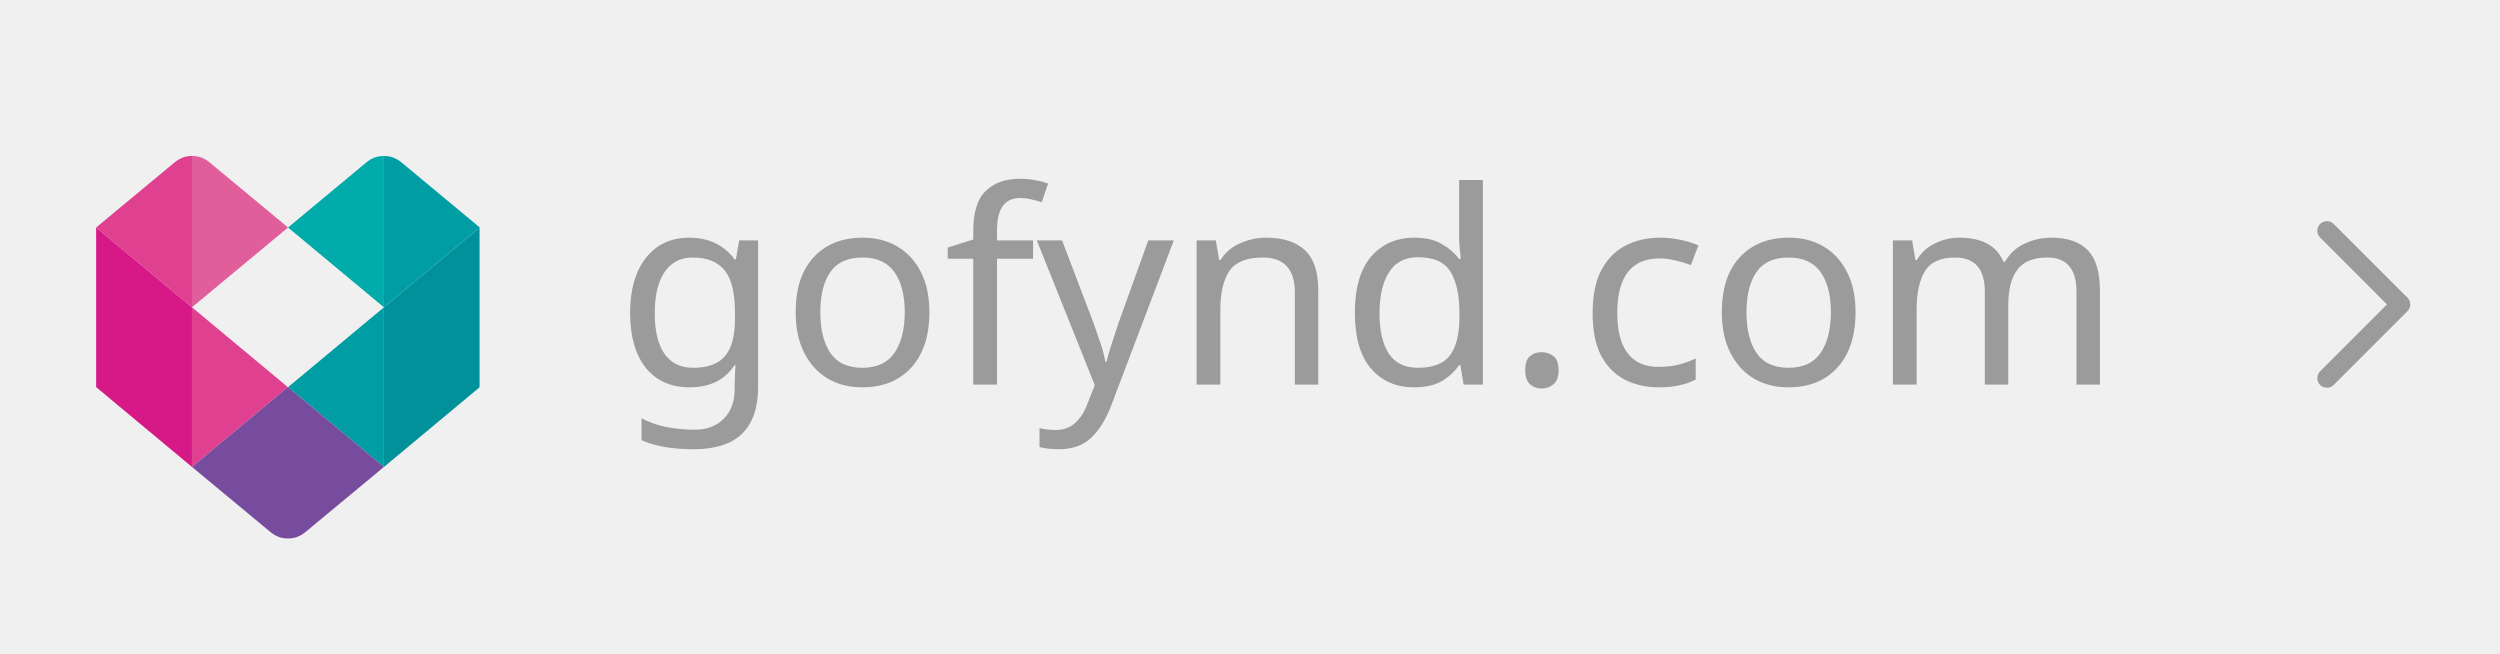
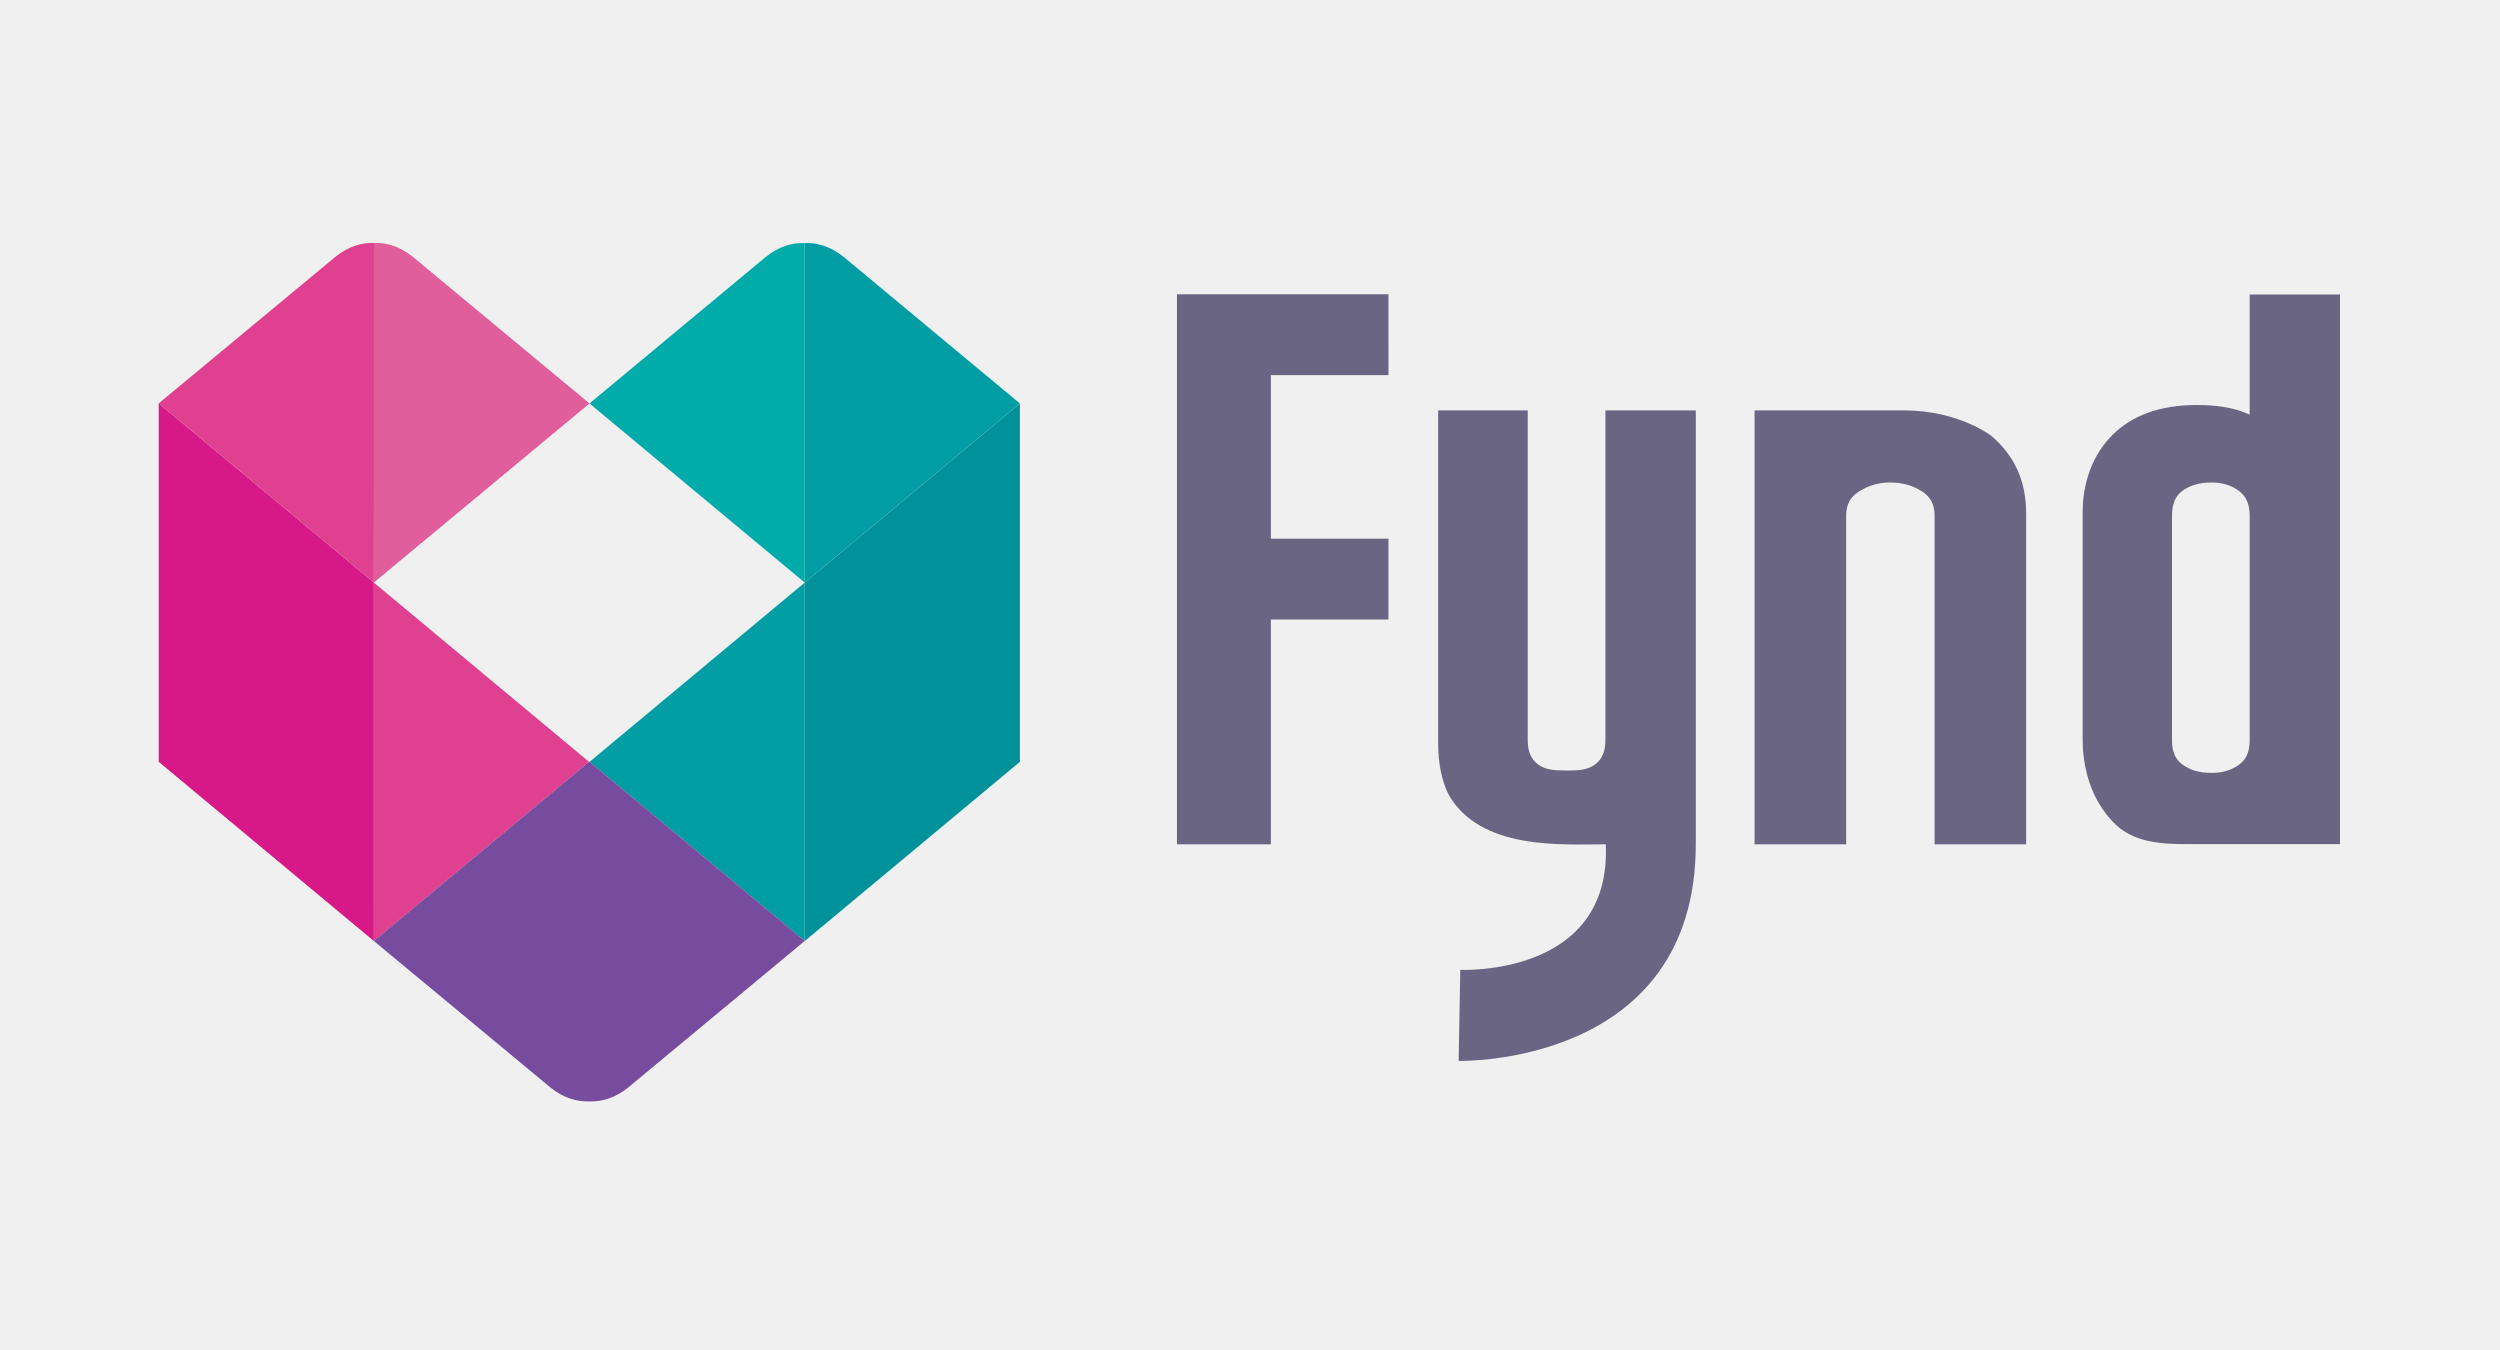
- <svg xmlns="http://www.w3.org/2000/svg" xmlns:xlink="http://www.w3.org/1999/xlink" width="130px" height="34px" viewBox="0 0 130 34" version="1.1">
+ <svg xmlns="http://www.w3.org/2000/svg" xmlns:xlink="http://www.w3.org/1999/xlink" width="63px" height="34px" viewBox="0 0 63 34" version="1.1">
  <defs>
-     <polygon id="path-1" points="4.995 0.002 6.66666667e-05 0.002 6.66666667e-05 7.871 4.995 7.871 4.995 0.002" />
-     <polygon id="path-3" points="5.058 12.507 5.058 0.054 0.075 0.054 0.075 12.507 5.058 12.507" />
+     <polygon id="path-1" points="6.497 13.95 6.497 0.089 0.004 0.089 0.004 13.95 6.497 13.95" />
+     <polygon id="path-3" points="5.434 0.003 1.20879121e-05 0.003 1.20879121e-05 8.563 5.434 8.563" />
  </defs>
  <g id="Projects" stroke="none" stroke-width="1" fill="none" fill-rule="evenodd">
    <g id="fynd_logo">
-       <g id="Page-1" transform="translate(5, 8)">
-         <polygon id="Fill-1" fill="#D61987" points="0 12.131 4.983 16.283 4.983 7.98 0 3.829" />
-         <polygon id="Fill-2" fill="#DF408F" points="9.967 12.131 4.983 7.98 4.983 16.283" />
-         <g id="Group-19" transform="translate(0, 0.108778)">
-           <g id="Group-5">
-             <mask id="mask-2" fill="white">
-               <use xlink:href="#path-1" />
-             </mask>
-             <g id="Clip-4" />
-             <path d="M4.085,0.331 C4.406,0.07 4.721,-0.006 4.995,0.003 L4.983,7.871 L6.66666667e-05,3.72 L4.085,0.331 Z" id="Fill-3" fill="#DF408F" mask="url(#mask-2)" />
-           </g>
-           <path d="M5.893,0.332 C5.573,0.071 5.257,-0.006 4.983,0.004 L4.983,7.87 L9.978,3.721 L5.893,0.332 Z" id="Fill-6" fill="#E05E9A" />
-           <g id="Group-10" transform="translate(14.88889, 3.666667)">
-             <mask id="mask-4" fill="white">
-               <use xlink:href="#path-3" />
-             </mask>
-             <g id="Clip-9" />
-             <polygon id="Fill-8" fill="#00919B" mask="url(#mask-4)" points="5.058 0.054 0.075 4.204 0.075 12.507 5.058 8.356" />
-           </g>
-           <polygon id="Fill-11" fill="#009EA4" points="9.98 12.022 14.964 7.871 14.964 16.174" />
-           <path d="M14.964,16.173 L9.98,12.022 L9.967,12.022 L4.983,16.173 L9.069,19.562 C9.386,19.82 9.697,19.896 9.969,19.888 L9.974,19.888 L9.978,19.888 C10.25,19.896 10.561,19.82 10.878,19.562 L14.964,16.173 Z" id="Fill-13" fill="#774C9E" />
-           <path d="M15.874,0.333 C15.553,0.072 15.238,-0.004 14.964,0.006 L14.964,7.871 L19.947,3.72 L15.874,0.333 Z" id="Fill-15" fill="#009EA4" />
-           <path d="M14.054,0.333 C14.374,0.072 14.69,-0.004 14.964,0.006 L14.964,7.871 L9.978,3.721 L14.054,0.333 Z" id="Fill-17" fill="#00ABAA" />
+       <g id="Page-1" transform="translate(4, 6)">
+         <g id="Group-3" transform="translate(48.47253, 1.327132)">
+           <mask id="mask-2" fill="white">
+             <use xlink:href="#path-1" />
+           </mask>
+           <g id="Clip-2" />
+           <path d="M4.219,5.667 L4.219,11.332 C4.219,11.608 4.136,11.804 3.966,11.932 C3.771,12.079 3.54,12.15 3.26,12.15 C2.953,12.15 2.71,12.079 2.515,11.932 C2.345,11.804 2.262,11.608 2.262,11.332 L2.262,5.667 C2.262,5.38 2.345,5.178 2.515,5.049 C2.71,4.903 2.953,4.832 3.26,4.832 C3.539,4.832 3.769,4.905 3.963,5.055 C4.135,5.19 4.219,5.39 4.219,5.667 L4.219,5.667 Z M4.219,0.089 L4.219,3.121 C4.156,3.092 4.087,3.065 4.013,3.039 C3.712,2.933 3.334,2.879 2.889,2.879 C1.973,2.879 1.255,3.135 0.755,3.64 C0.257,4.144 0.004,4.826 0.004,5.667 L0.004,11.213 C0.004,12.108 0.258,12.834 0.76,13.371 C1.266,13.913 1.963,13.95 2.831,13.95 L6.497,13.95 L6.497,0.089 L4.219,0.089 Z" id="Fill-1" fill="#6B6584" mask="url(#mask-2)" />
        </g>
-       </g>
-       <text id="gofynd.com" font-family="Montserrat-Regular, Montserrat" font-size="14" font-weight="normal" fill="#9B9B9B">
-         <tspan x="32" y="20">gofynd.com</tspan>
-       </text>
-       <g id="Group" transform="translate(121, 12)" stroke="#9B9B9B" stroke-linecap="round">
-         <path d="M0,-4.4408921e-16 L3.725,3.725" id="Line-Copy-3" />
-         <path d="M0,7.663 L3.835,3.828" id="Line" />
+         <path d="M36.456,12.659 C36.456,12.935 36.373,13.131 36.202,13.26 C36.008,13.406 35.778,13.417 35.497,13.417 C35.19,13.417 34.947,13.406 34.752,13.259 C34.582,13.131 34.499,12.935 34.499,12.659 L34.499,4.342 L32.241,4.342 L32.241,12.727 C32.241,13.232 32.329,13.667 32.503,14.02 C33.305,15.43 35.345,15.277 36.465,15.277 C36.618,18.624 32.799,18.44 32.799,18.44 L32.758,20.735 C32.758,20.735 38.734,20.888 38.734,15.272 L38.734,4.342 L36.456,4.342 L36.456,12.659 Z" id="Fill-4" fill="#6B6584" />
+         <path d="M46.193,4.992 C46.193,4.992 45.372,4.342 43.978,4.342 L40.215,4.342 L40.215,15.277 L42.523,15.277 L42.523,6.994 C42.523,6.723 42.621,6.533 42.831,6.396 C43.076,6.236 43.339,6.159 43.637,6.159 C43.947,6.159 44.213,6.236 44.45,6.394 C44.656,6.531 44.752,6.722 44.752,6.994 L44.752,15.277 L47.059,15.277 L47.059,6.943 C47.059,6.117 46.767,5.492 46.193,4.992" id="Fill-6" fill="#6B6584" />
+         <polygon id="Fill-8" fill="#6B6584" points="30.99 3.454 30.989 1.416 25.659 1.416 25.659 15.277 28.026 15.277 28.026 9.613 30.989 9.613 30.989 7.575 28.026 7.575 28.026 3.454" />
+         <polygon id="Fill-10" fill="#D61987" points="0 4.166 0 13.198 5.421 17.714 5.421 8.681" />
+         <polygon id="Fill-12" fill="#DF408F" points="10.843 13.198 5.421 8.681 5.422 17.714" />
+         <g id="Group-16" transform="translate(0, 0.118341)">
+           <mask id="mask-4" fill="white">
+             <use xlink:href="#path-3" />
+           </mask>
+           <g id="Clip-15" />
+           <path d="M4.444,0.36 C4.793,0.076 5.136,-0.007 5.434,0.003 L5.421,8.563 L1.20879121e-05,4.047 L4.444,0.36 Z" id="Fill-14" fill="#DF408F" mask="url(#mask-4)" />
+         </g>
+         <path d="M6.411,0.479 C6.062,0.196 5.72,0.112 5.421,0.123 L5.421,8.68 L10.855,4.167 L6.411,0.479 Z" id="Fill-17" fill="#E05E9A" />
+         <polygon id="Fill-19" fill="#00919B" points="21.701 4.166 16.279 8.681 16.279 17.714 21.701 13.198" />
+         <polygon id="Fill-21" fill="#009EA4" points="10.858 13.198 16.279 8.681 16.279 17.714" />
+         <path d="M16.279,17.713 L10.858,13.198 L10.843,13.198 L5.421,17.713 L9.866,21.401 C10.211,21.681 10.549,21.764 10.845,21.755 L10.85,21.755 L10.855,21.755 C11.151,21.764 11.49,21.681 11.835,21.401 L16.279,17.713 Z" id="Fill-23" fill="#774C9E" />
+         <path d="M17.269,0.481 C16.92,0.197 16.577,0.114 16.279,0.125 L16.279,8.681 L21.7,4.166 L17.269,0.481 Z" id="Fill-25" fill="#009EA4" />
+         <path d="M15.289,0.481 C15.638,0.197 15.981,0.114 16.279,0.125 L16.279,8.681 L10.855,4.167 L15.289,0.481 Z" id="Fill-27" fill="#00ABAA" />
      </g>
    </g>
  </g>
</svg>
